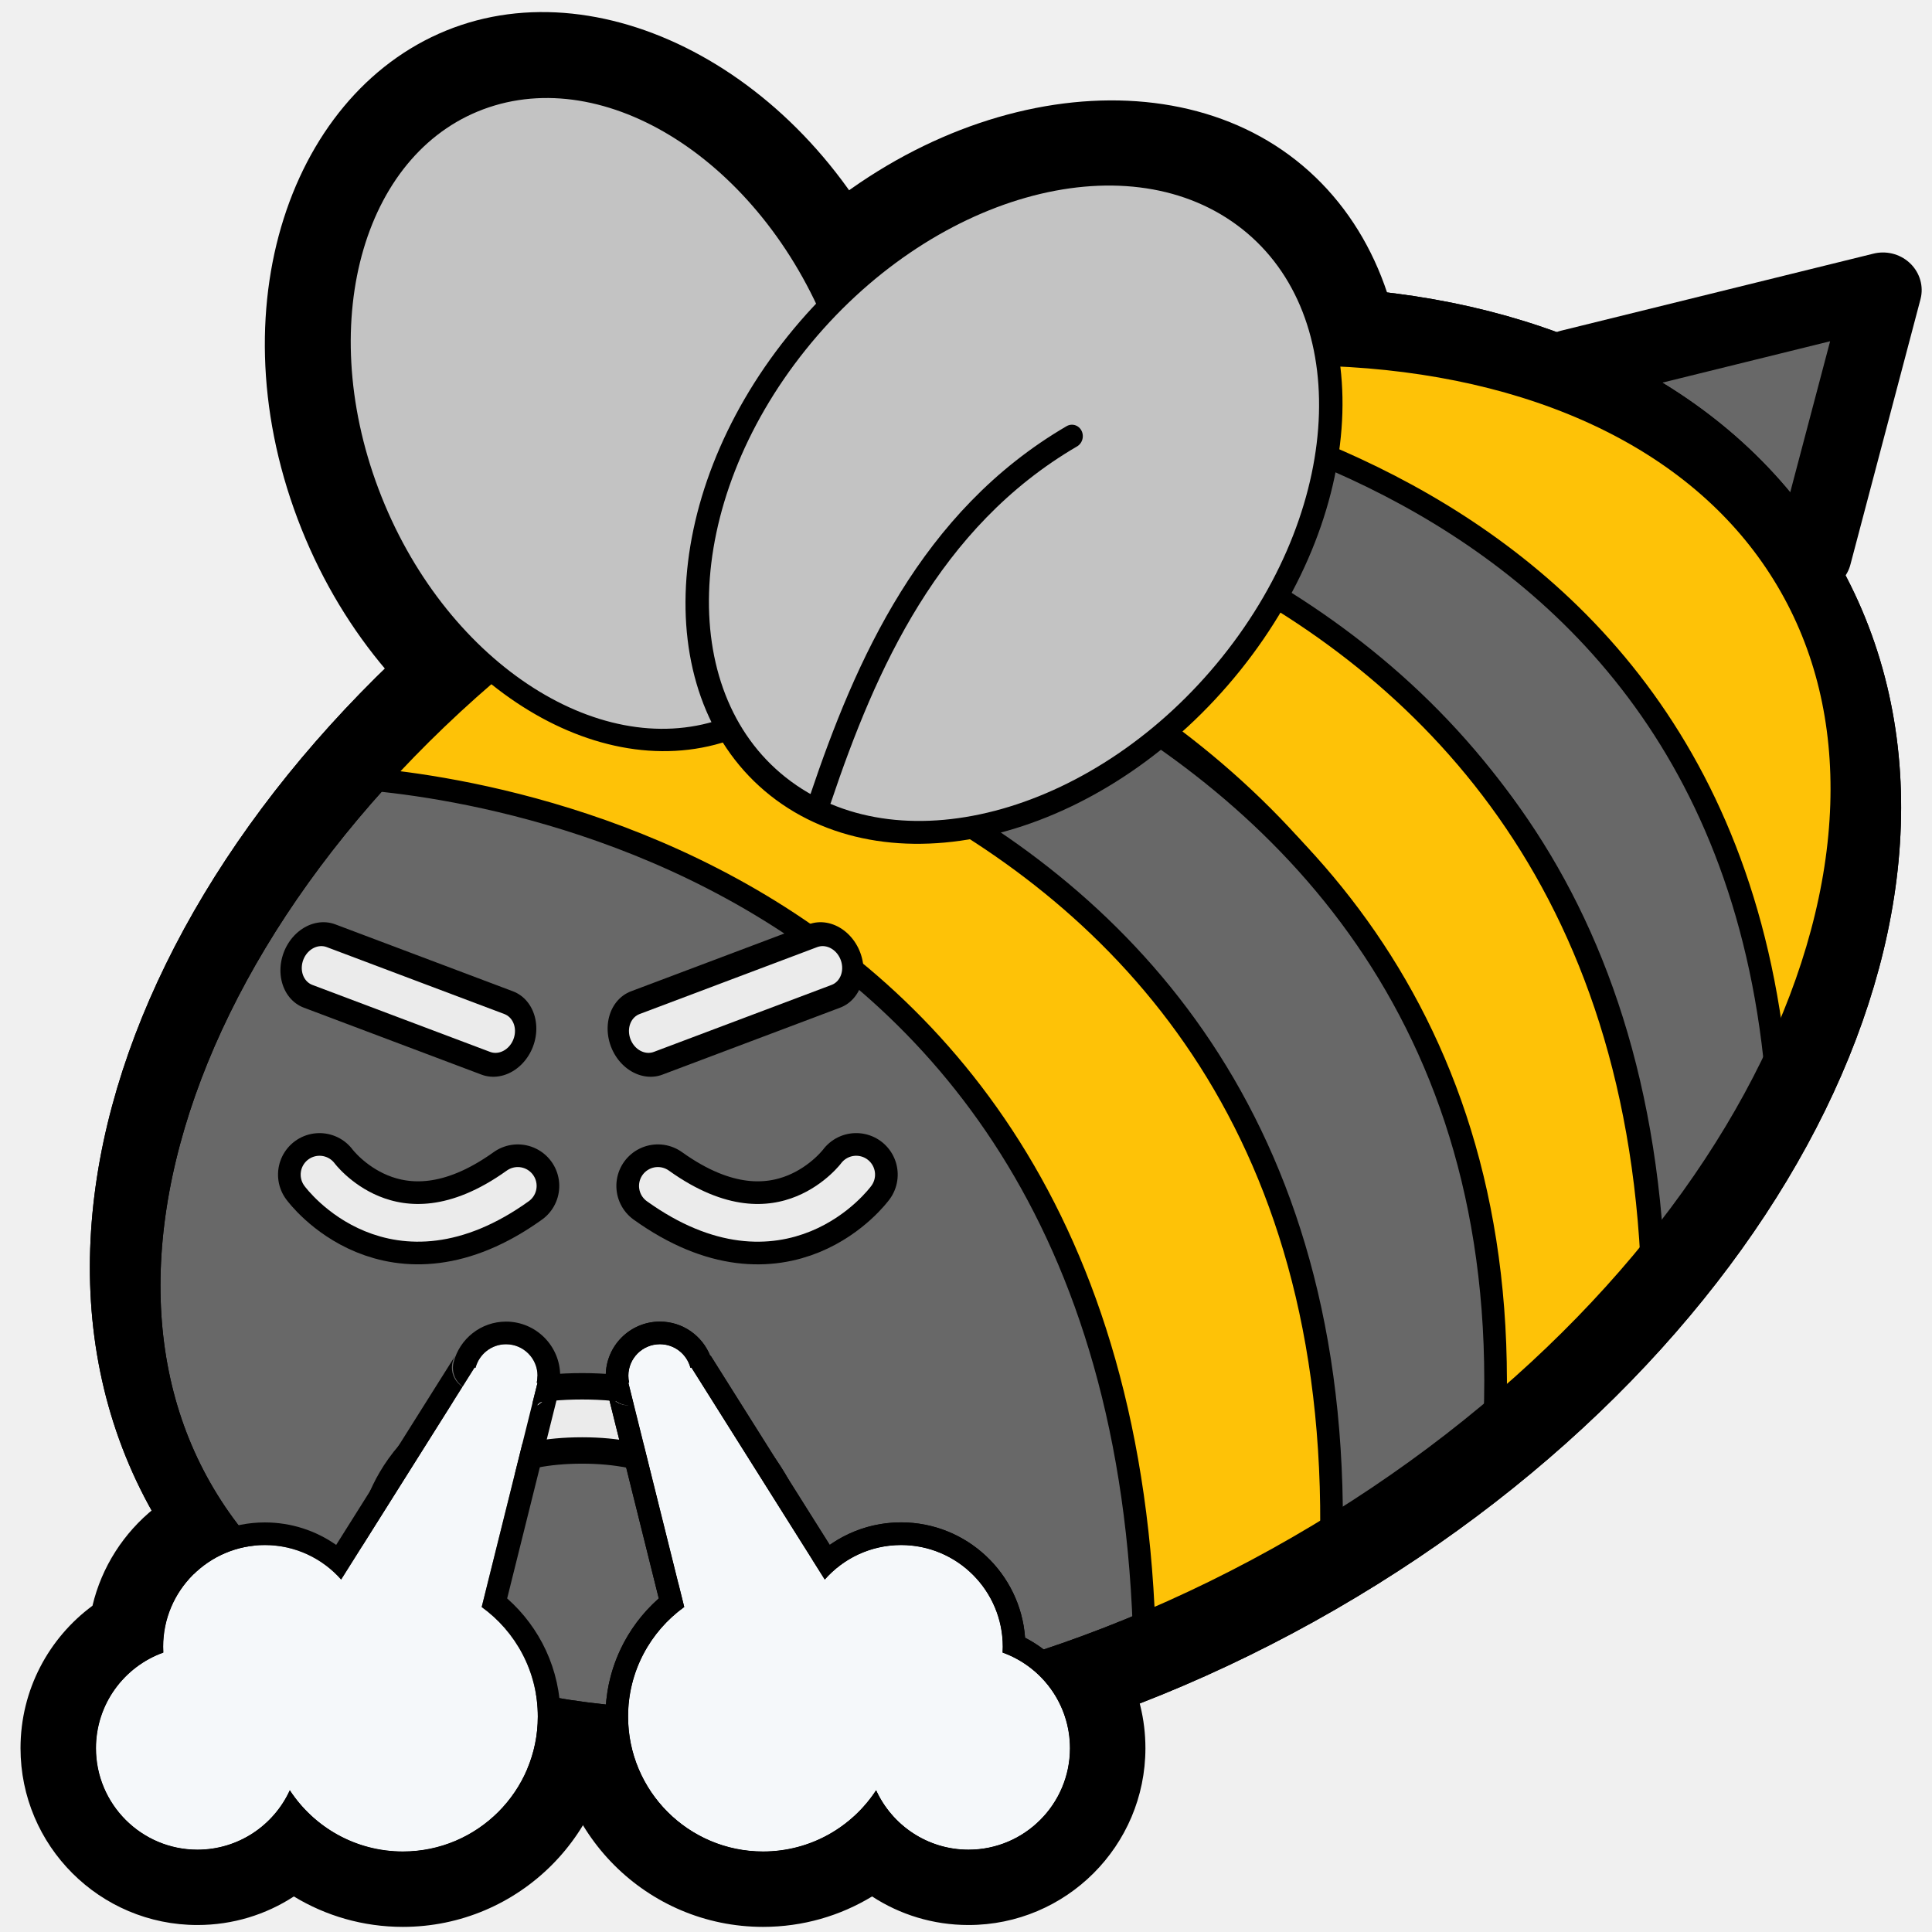
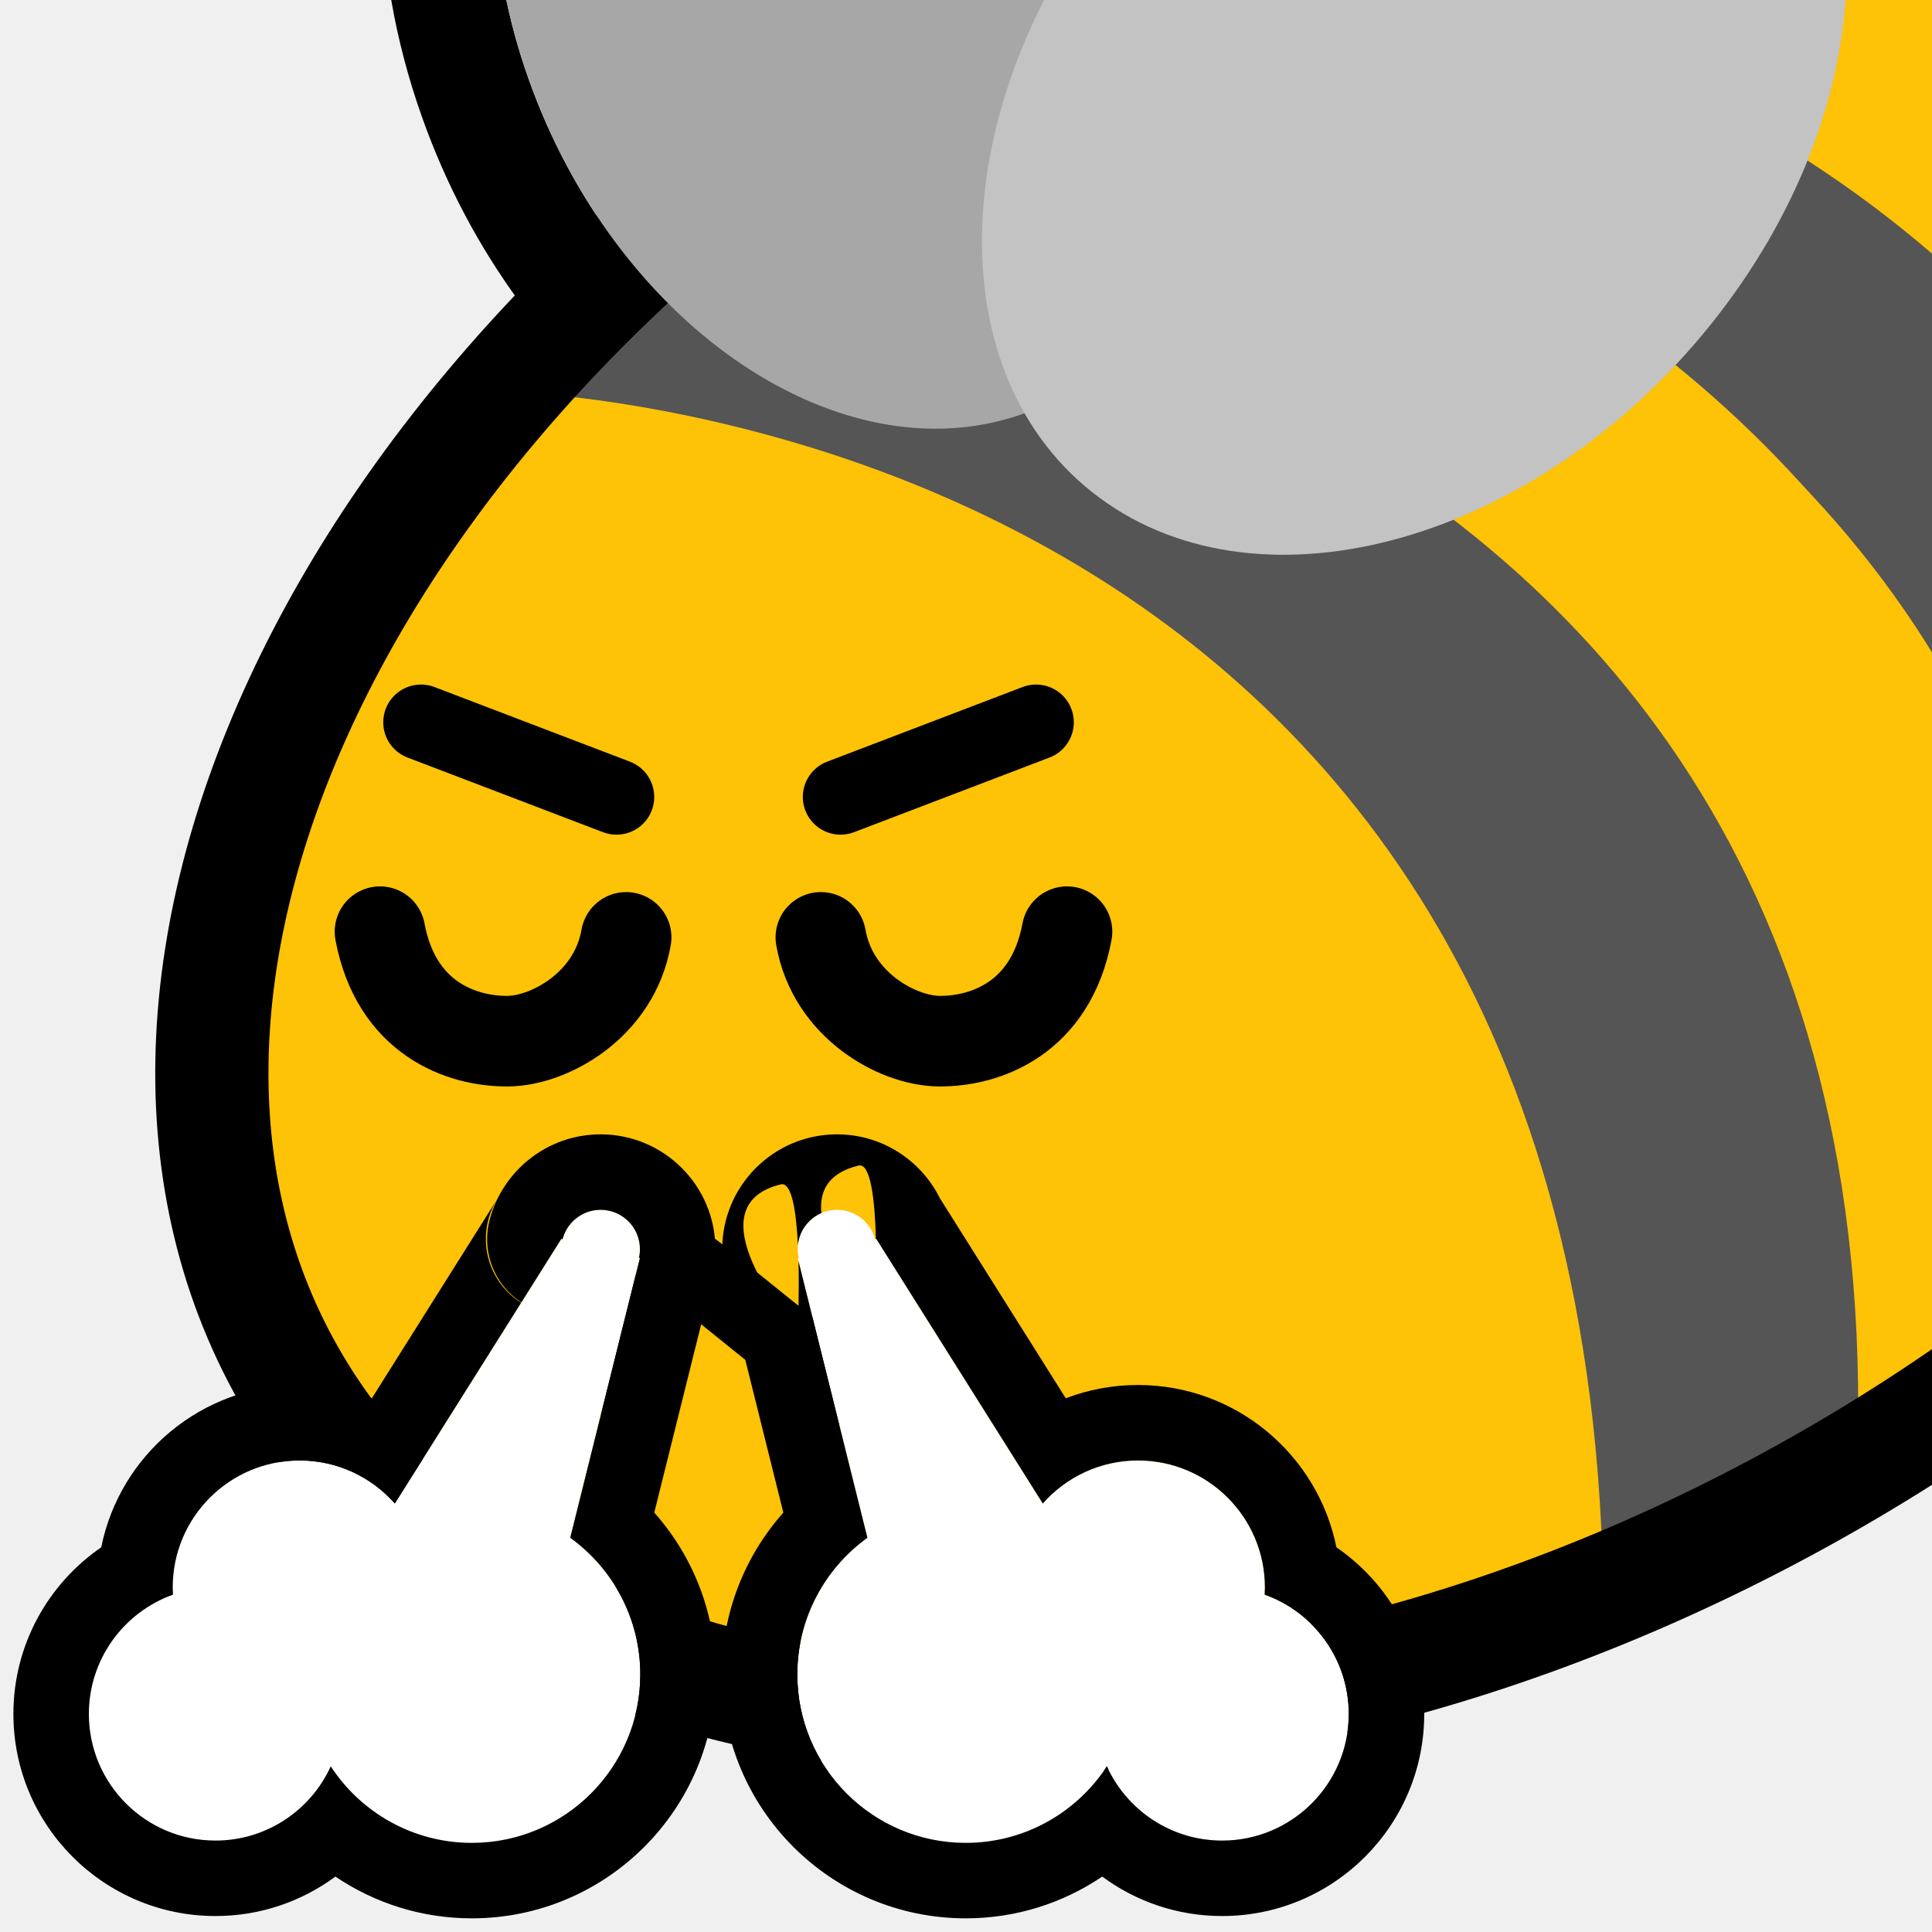
<svg xmlns="http://www.w3.org/2000/svg" width="100%" height="100%" viewBox="0 0 256 256" version="1.1" xml:space="preserve" style="fill-rule:evenodd;clip-rule:evenodd;stroke-linecap:round;stroke-linejoin:round;stroke-miterlimit:1.5;">
-   <g transform="matrix(1,0,0,1,-562,-1405)">
-     <g id="blobbee_hmph" transform="matrix(1,0,0,1,562,1405)">
-       <rect x="0" y="0" width="256" height="256" style="fill:none;" />
-       <g id="Sting" transform="matrix(0.78314,0.139967,-0.135634,0.7589,67.2303,-21.11)">
-         <path d="M189.771,56.854L238.765,34.355L235.05,81.388" style="fill:rgb(104,104,104);stroke:black;stroke-width:12.77px;" />
+   <rect id="blobbee_hmph" x="0" y="0" width="256" height="256" style="fill:none;" />
+   <clipPath id="_clip1">
+     <rect x="0" y="0" width="256" height="256" />
+   </clipPath>
+   <g clip-path="url(#_clip1)">
+     <path id="Wings-outline" d="M129.457,71.439C101.62,74.152 70.004,52.917 56.583,17.332C41.238,-23.356 56.638,-63.617 86.987,-73.764C110.642,-81.673 139.399,-69.767 157.884,-44.535C184.732,-63.181 216.987,-65.526 237.979,-50.045C265.408,-29.818 267.488,16.097 238.398,52.369C209.763,88.073 163.808,97.957 136.809,78.046C134.11,76.056 131.659,73.845 129.457,71.439ZM135.756,54.763C138.246,59.112 141.562,62.914 145.712,65.974C167.403,81.971 203.691,71.669 226.696,42.984C249.701,14.299 250.768,-21.976 229.076,-37.973C209.154,-52.665 176.918,-45.173 153.969,-21.629C141.008,-50.189 114.034,-66.991 91.744,-59.538C68.16,-51.653 58.694,-19.58 70.618,12.039C82.543,43.658 111.372,62.927 134.957,55.041C135.225,54.952 135.491,54.859 135.756,54.763Z" />
+     <path id="Body" d="M127.902,1.921C208.729,-44.745 300.137,-39.183 331.897,14.333C363.657,67.85 323.82,149.185 242.993,195.851C162.165,242.517 70.758,236.955 38.998,183.439C7.237,129.922 47.074,48.587 127.902,1.921Z" style="fill:rgb(254,194,7);" />
+     <g id="Stripes">
+       <path d="M188.793,-16.095C187.039,-14.699 315.054,-20.58 327.076,109.803C391.095,-61.796 189.429,-29.021 188.793,-16.095Z" style="fill:rgb(85,85,85);" />
+       <path d="M327.076,111.159C319.401,-14.647 191.893,-17.614 192.59,-21.35L145.073,-3.751C145.073,-3.751 299.034,-6.142 304.518,142.104L323.15,113.42" style="fill:rgb(254,194,7);" />
+       <path d="M275.897,172.628L304.252,142.104C298.868,-6.332 141.84,-8.914 141.842,-8.859L116.671,5.99C116.437,6.032 279.066,19.108 275.897,172.628Z" style="fill:rgb(85,85,85);" />
+       <path d="M118.8,6.104L91.65,27.286C91.65,27.286 247.73,42.825 246.071,194.336L275.383,174.688C286.256,24.404 117.148,7.374 114.749,9.264" style="fill:rgb(254,194,7);" />
+       <path d="M85.819,30.174L65.463,51.814C65.463,51.814 209.143,53.111 212.42,209.36L246.071,194.336C251.812,38.125 90.484,31.835 85.819,30.174Z" style="fill:rgb(85,85,85);" />
+     </g>
+     <path id="Body-outline" d="M127.902,1.921C208.729,-44.745 300.137,-39.183 331.897,14.333C363.657,67.85 323.82,149.185 242.993,195.851C162.165,242.517 70.758,236.955 38.998,183.439C7.237,129.922 47.074,48.587 127.902,1.921Z" style="fill:none;stroke:black;stroke-width:15px;" />
+     <g id="Wings">
+       <path id="Back-wing" d="M91.744,-59.538C115.328,-67.424 144.157,-48.156 156.082,-16.536C168.007,15.083 158.541,47.156 134.957,55.041C111.372,62.927 82.543,43.658 70.618,12.039C58.694,-19.58 68.16,-51.653 91.744,-59.538Z" style="fill:rgb(167,167,167);" />
+       <path id="Front-wing" d="M229.076,-37.973C250.768,-21.976 249.701,14.299 226.696,42.984C203.691,71.669 167.403,81.971 145.712,65.974C124.02,49.977 125.087,13.702 148.092,-14.983C171.097,-43.668 207.385,-53.97 229.076,-37.973Z" style="fill:rgb(195,195,195);" />
+     </g>
+     <g id="Face">
+       <path id="Mouth" d="M76.481,183.531L92.061,168.373L111.379,183.932" style="fill:none;stroke:black;stroke-width:10px;" />
+       <g id="Eyes">
+         <path id="Right-eye" d="M108.767,124.205C110.335,133.21 118.953,137.91 124.421,137.959C130.572,138.014 139.238,134.948 141.384,123.451" style="fill:none;stroke:black;stroke-width:12px;" />
+         <path id="Right-eye1" d="M82.968,124.205C81.4,133.21 72.782,137.91 67.313,137.959C61.163,138.014 52.496,134.948 50.35,123.451" style="fill:none;stroke:black;stroke-width:12px;" />
      </g>
-       <g id="Left-puff-outline" transform="matrix(1.07538,0,0,1.07538,-605.573,-1664.5)">
-         <path d="M617.24,1706.88C619.456,1702.47 624.018,1699.44 629.283,1699.44C636.719,1699.44 642.755,1705.48 642.755,1712.91C642.755,1713.92 642.643,1714.91 642.431,1715.85L633.495,1723.02C633.47,1723.1 633.456,1723.15 633.456,1723.15L642.48,1716.1L635.024,1746.03C637.352,1749.92 638.69,1754.47 638.69,1759.32C638.69,1773.63 627.073,1785.25 612.765,1785.25C607.849,1785.25 603.25,1783.88 599.332,1781.5C595.914,1783.73 591.832,1785.02 587.451,1785.02C575.421,1785.02 565.653,1775.26 565.653,1763.23C565.653,1756.03 569.143,1749.65 574.519,1745.68C576.798,1736.06 585.449,1728.9 595.759,1728.9C598.176,1728.9 600.503,1729.29 602.677,1730.02L617.24,1706.88C615.437,1709.74 615.333,1713.36 616.97,1716.33C617.744,1717.73 618.849,1718.88 620.158,1719.7L605.55,1742.91C603.253,1740.04 599.72,1738.2 595.759,1738.2C588.845,1738.2 583.231,1743.81 583.231,1750.73C583.231,1750.97 583.238,1751.21 583.252,1751.45C578.417,1753.18 574.952,1757.8 574.952,1763.23C574.952,1770.12 580.553,1775.72 587.451,1775.72C592.506,1775.72 596.864,1772.72 598.832,1768.39C601.801,1772.94 606.934,1775.95 612.765,1775.95C621.941,1775.95 629.391,1768.5 629.391,1759.32C629.391,1754.96 627.704,1750.98 624.947,1748.01L633.456,1713.85L633.356,1713.83C633.422,1713.53 633.456,1713.23 633.456,1712.91C633.456,1710.61 631.586,1708.74 629.283,1708.74C627.343,1708.74 625.711,1710.07 625.244,1711.86L625.11,1711.83L620.181,1719.66C619.314,1719.1 618.536,1718.39 617.888,1717.55C616.127,1715.27 615.52,1712.31 616.245,1709.52C616.485,1708.6 616.82,1707.71 617.24,1706.88Z" />
-       </g>
-       <g id="Right-puff-outline" transform="matrix(-1.07538,0,0,1.07538,760.066,-1664.5)">
-         <path d="M617.24,1706.88C617.24,1706.88 602.677,1730.02 602.677,1730.02C600.503,1729.29 598.176,1728.9 595.759,1728.9C585.449,1728.9 576.798,1736.06 574.519,1745.68C569.143,1749.65 565.653,1756.03 565.653,1763.23C565.653,1775.26 575.421,1785.02 587.451,1785.02C591.832,1785.02 595.914,1783.73 599.332,1781.5C603.25,1783.88 607.849,1785.25 612.765,1785.25C627.073,1785.25 638.69,1773.63 638.69,1759.32C638.69,1754.47 637.352,1749.92 635.024,1746.03L642.48,1716.1C641.447,1720.24 637.726,1723.15 633.456,1723.15L633.455,1723.13C637.768,1723.08 641.489,1720.07 642.431,1715.85C642.643,1714.91 642.755,1713.92 642.755,1712.91C642.755,1705.48 636.719,1699.44 629.283,1699.44C624.018,1699.44 619.456,1702.47 617.24,1706.88ZM633.429,1712.44C633.63,1708.23 634.186,1704.46 635.547,1704.79C646.52,1707.45 634.641,1721.63 633.45,1723.02C633.423,1722.39 633.314,1719.64 633.33,1716.46C633.725,1715.76 634.035,1715.01 634.244,1714.2C634.066,1714.88 633.753,1715.51 633.333,1716.05C633.338,1715.45 633.348,1714.84 633.364,1714.22L624.947,1748.01C627.704,1750.98 629.391,1754.96 629.391,1759.32C629.391,1768.5 621.941,1775.95 612.765,1775.95C606.934,1775.95 601.801,1772.94 598.832,1768.39C596.864,1772.72 592.506,1775.72 587.451,1775.72C580.553,1775.72 574.952,1770.12 574.952,1763.23C574.952,1757.8 578.417,1753.18 583.252,1751.45C583.238,1751.21 583.231,1750.97 583.231,1750.73C583.231,1743.81 588.845,1738.2 595.759,1738.2C599.72,1738.2 603.253,1740.04 605.55,1742.91L625.11,1711.83L625.147,1711.84C625.281,1707.11 625.791,1702.43 627.302,1702.79C631.5,1703.81 632.353,1706.51 631.74,1709.54C632.659,1710.21 633.293,1711.25 633.429,1712.44ZM633.375,1713.83C633.376,1713.79 633.377,1713.76 633.379,1713.72C633.372,1713.76 633.364,1713.79 633.356,1713.83L633.375,1713.83Z" />
-       </g>
-       <g id="Body" transform="matrix(0.994109,-0.573949,0.761422,1.28301,-120.17,92.6047)">
-         <ellipse cx="168.926" cy="110.515" rx="107.942" ry="55.376" style="fill:rgb(104,104,104);stroke:black;stroke-width:7.47px;" />
-       </g>
-       <g id="Wings-outline" transform="matrix(0.959562,0.127262,-0.127262,0.959562,7.56883,-6.44254)">
-         <g transform="matrix(1.17688,-0.575088,0.651434,1.21399,-55.8934,35.953)">
-           <path d="M87.433,14.046C105.289,14.046 121.064,31.835 121.064,54.906C121.064,78.317 104.954,96.336 86.833,96.336C68.977,96.336 53.202,78.546 53.202,55.475C53.202,32.064 69.312,14.046 87.433,14.046ZM87.133,21.55C72.762,21.55 61.095,36.624 61.095,55.191C61.095,73.758 72.762,88.832 87.133,88.832C101.504,88.832 113.171,73.758 113.171,55.191C113.171,36.624 101.504,21.55 87.133,21.55Z" />
-         </g>
-         <g transform="matrix(1.24343,0.685066,-0.776012,1.28263,74.2693,-72.8119)">
-           <path d="M86.838,14.653C104.667,14.653 120.454,32.436 120.454,55.47C120.454,78.17 104.998,95.729 87.428,95.729C69.599,95.729 53.812,77.946 53.812,54.911C53.812,32.211 69.268,14.653 86.838,14.653ZM87.133,21.55C72.762,21.55 61.095,36.624 61.095,55.191C61.095,73.758 72.762,88.832 87.133,88.832C101.504,88.832 113.171,73.758 113.171,55.191C113.171,36.624 101.504,21.55 87.133,21.55Z" />
-         </g>
-       </g>
-       <g id="Stripes" transform="matrix(1,0,0,1,4.4273,10.012)">
-         <g transform="matrix(1,-7.43708e-18,-7.43708e-18,1,92.3462,-63.8411)">
-           <path d="M37.588,107.021C36.302,108.044 130.102,103.736 138.911,199.269C185.818,73.536 38.054,97.55 37.588,107.021Z" style="fill:rgb(254,194,7);stroke:black;stroke-width:3px;" />
-         </g>
-         <g transform="matrix(1,-7.43708e-18,-7.43708e-18,1,73.4912,-52.6421)">
-           <path d="M157.766,189.064C152.141,96.884 58.714,94.709 59.225,91.972L24.408,104.867C24.408,104.867 137.219,103.115 141.236,211.738L154.889,190.72" style="fill:rgb(104,104,104);stroke:black;stroke-width:3px;" />
-         </g>
-         <g transform="matrix(1,-7.43708e-18,-7.43708e-18,1,55.5726,-39.8214)">
-           <path d="M138.184,221.282L158.96,198.917C155.015,90.156 39.958,88.264 39.959,88.304L21.516,99.184C21.345,99.215 140.506,108.796 138.184,221.282Z" style="fill:rgb(254,194,7);stroke:black;stroke-width:3px;" />
-         </g>
-         <g transform="matrix(1,-7.43708e-18,-7.43708e-18,1,25.9786,-19.0024)">
-           <path d="M52.67,78.448L32.777,93.969C32.777,93.969 147.14,105.355 145.924,216.369L167.401,201.973C175.368,91.857 51.46,79.379 49.702,80.764" style="fill:rgb(104,104,104);stroke:black;stroke-width:3px;" />
-         </g>
-         <g transform="matrix(1,-7.43708e-18,-7.43708e-18,1,-0.424026,-0.546032)">
-           <path d="M54.907,77.629L39.992,93.485C39.992,93.485 145.269,94.435 147.67,208.921L172.327,197.913C176.533,83.454 58.325,78.845 54.907,77.629Z" style="fill:rgb(254,194,7);stroke:black;stroke-width:3px;" />
-         </g>
-       </g>
-       <g id="Body-outline" transform="matrix(0.994109,-0.573949,0.761422,1.28301,-120.17,92.6047)">
-         <ellipse cx="168.926" cy="110.515" rx="107.942" ry="55.376" style="fill:none;stroke:black;stroke-width:7.47px;" />
-       </g>
-       <g id="Wings" transform="matrix(0.959562,0.127262,-0.127262,0.959562,7.56883,-6.44254)">
-         <g id="Back-wing" transform="matrix(1.17688,-0.575088,0.651434,1.21399,-55.8934,35.953)">
-           <ellipse cx="87.133" cy="55.191" rx="26.038" ry="33.641" style="fill:rgb(195,195,195);stroke:black;stroke-width:2.26px;" />
-         </g>
-         <g id="Front-wing" transform="matrix(0.946806,0,0,0.999012,5.86837,0.313874)">
-           <g id="Front-wing-main" transform="matrix(1.31328,0.685743,-0.81961,1.2839,72.2439,-73.1981)">
-             <ellipse cx="87.133" cy="55.191" rx="26.038" ry="33.641" style="fill:rgb(195,195,195);stroke:black;stroke-width:2.17px;" />
-           </g>
-           <path id="Front-wing-line" d="M119.334,101.013C123.249,82.03 129.669,61.104 148.451,47.276" style="fill:none;stroke:black;stroke-width:3.18px;" />
-         </g>
-       </g>
-       <g id="Face" transform="matrix(1,0,0,1,-3.8947,1.36785)">
-         <g id="Mouth" transform="matrix(1.84057,0,0,1.84057,-647.785,-1439.27)">
-           <path d="M383.199,891.402C383.199,891.402 384.509,883.338 395.974,883.338C407.439,883.338 408.8,891.53 408.8,891.53" style="fill:none;stroke:black;stroke-width:6.52px;stroke-miterlimit:2;" />
-           <path d="M383.199,891.402C383.199,891.402 384.509,883.338 395.974,883.338C407.439,883.338 408.8,891.53 408.8,891.53" style="fill:none;stroke:rgb(235,235,235);stroke-width:2.72px;" />
-         </g>
-         <g id="Eyes" transform="matrix(1,0,0,1,0,-4.50037)">
-           <g id="Right-eye" transform="matrix(-0.820337,-0.174022,-0.174022,0.820337,244.572,121.344)">
-             <path d="M139.15,75.147C139.15,75.147 147.255,93.107 169.433,83.396" style="fill:none;stroke:black;stroke-width:13.12px;stroke-miterlimit:2;" />
-             <path d="M139.15,75.147C139.15,75.147 147.255,93.107 169.433,83.396" style="fill:none;stroke:rgb(235,235,235);stroke-width:5.96px;" />
-           </g>
-           <g id="Left-eye" transform="matrix(0.820057,-0.173962,0.173962,0.820057,-80.9507,121.357)">
-             <path d="M139.15,75.147C139.15,75.147 147.255,93.107 169.433,83.396" style="fill:none;stroke:black;stroke-width:13.12px;stroke-miterlimit:2;" />
-             <path d="M139.15,75.147C139.15,75.147 147.255,93.107 169.433,83.396" style="fill:none;stroke:rgb(235,235,235);stroke-width:5.96px;" />
-           </g>
-         </g>
-         <g id="Right-eye1" transform="matrix(-0.804184,-0.303061,-0.352645,0.935757,436.439,-679.053)">
-           <path d="M64.993,891.53L94.272,891.53" style="fill:none;stroke:black;stroke-width:11.8px;stroke-miterlimit:2;" />
-           <path d="M64.993,891.53L94.272,891.53" style="fill:none;stroke:rgb(235,235,235);stroke-width:5.36px;" />
-         </g>
-         <g id="Right-eye2" transform="matrix(0.804184,-0.303061,0.352645,0.935757,-277.072,-679.053)">
-           <path d="M64.993,891.53L94.272,891.53" style="fill:none;stroke:black;stroke-width:11.8px;stroke-miterlimit:2;" />
-           <path d="M64.993,891.53L94.272,891.53" style="fill:none;stroke:rgb(235,235,235);stroke-width:5.36px;" />
-         </g>
-       </g>
-       <g transform="matrix(1,0,0,1,-562.231,-1530.62)">
-         <g id="Left-puff">
-           <path d="M626.057,1743.56C630.561,1746.81 633.495,1752.1 633.495,1758.07C633.495,1767.94 625.483,1775.95 615.615,1775.95C609.345,1775.95 603.825,1772.72 600.632,1767.83C598.516,1772.47 593.829,1775.71 588.393,1775.71C580.975,1775.71 574.952,1769.68 574.952,1762.27C574.952,1756.43 578.678,1751.46 583.878,1749.6C583.863,1749.35 583.855,1749.09 583.855,1748.82C583.855,1741.39 589.892,1735.35 597.327,1735.35C601.351,1735.35 604.964,1737.12 607.434,1739.92L625.11,1711.83L625.244,1711.86C625.711,1710.07 627.343,1708.74 629.283,1708.74C631.586,1708.74 633.456,1710.61 633.456,1712.91C633.456,1713.23 633.422,1713.53 633.356,1713.83L633.456,1713.85L626.057,1743.56Z" style="fill:rgb(245,248,250);" />
-           <path d="M623.537,1714.33C623.287,1714.16 623.062,1713.94 622.871,1713.7C622.303,1712.96 622.107,1712.01 622.341,1711.11C623.143,1708.02 625.949,1705.74 629.283,1705.74C633.242,1705.74 636.456,1708.96 636.456,1712.91C636.456,1713.45 636.397,1713.98 636.284,1714.48L633.492,1716.72C633.469,1716.8 633.456,1716.85 633.456,1716.85L636.367,1714.58L629.432,1742.42C633.763,1746.25 636.495,1751.84 636.495,1758.07C636.495,1769.6 627.139,1778.95 615.615,1778.95C609.89,1778.95 604.699,1776.64 600.925,1772.9C597.909,1776.45 593.412,1778.71 588.393,1778.71C579.319,1778.71 571.952,1771.34 571.952,1762.27C571.952,1755.89 575.588,1750.36 580.898,1747.63C581.51,1739.1 588.637,1732.35 597.327,1732.35C600.841,1732.35 604.1,1733.45 606.776,1735.33L622.571,1710.23C621.989,1711.16 621.956,1712.33 622.484,1713.28C622.734,1713.73 623.09,1714.1 623.512,1714.37L607.434,1739.92C604.964,1737.12 601.351,1735.35 597.327,1735.35C589.892,1735.35 583.855,1741.39 583.855,1748.82C583.855,1749.09 583.863,1749.35 583.878,1749.6C578.678,1751.46 574.952,1756.43 574.952,1762.27C574.952,1769.68 580.975,1775.71 588.393,1775.71C593.829,1775.71 598.516,1772.47 600.632,1767.83C603.825,1772.72 609.345,1775.95 615.615,1775.95C625.483,1775.95 633.495,1767.94 633.495,1758.07C633.495,1752.1 630.561,1746.81 626.057,1743.56L633.456,1713.85L633.356,1713.83C633.422,1713.53 633.456,1713.23 633.456,1712.91C633.456,1710.61 631.586,1708.74 629.283,1708.74C627.343,1708.74 625.711,1710.07 625.244,1711.86L625.11,1711.83L623.537,1714.33Z" />
-         </g>
-       </g>
-       <g id="right-puff" transform="matrix(-1.19659,0,0,1.19659,239.783,-11.753)">
-         <g transform="matrix(1,0,0,1,-562.231,-1530.62)">
-           <path d="M692.948,1693.55L693.032,1693.57L685.175,1725.11L669.27,1718.56L686.057,1691.88L686.169,1691.91C686.559,1690.41 687.923,1689.3 689.544,1689.3C691.469,1689.3 693.032,1690.86 693.032,1692.79C693.032,1693.05 693.003,1693.3 692.948,1693.55Z" style="fill:rgb(245,248,250);" />
-           <path d="M683.964,1690.6L683.935,1690.55L667.148,1717.22C666.754,1717.85 666.657,1718.61 666.882,1719.32C667.107,1720.02 667.631,1720.59 668.315,1720.87L684.22,1727.43C684.894,1727.71 685.655,1727.68 686.306,1727.35C686.956,1727.02 687.432,1726.42 687.608,1725.72L695.465,1694.17C695.186,1695.29 694.183,1696.08 693.032,1696.08L693.034,1696.05C694.172,1696.02 695.145,1695.21 695.395,1694.1C695.489,1693.67 695.539,1693.24 695.539,1692.79C695.539,1689.48 692.853,1686.79 689.544,1686.79C687.009,1686.79 684.839,1688.37 683.964,1690.6ZM692.948,1693.55L693.032,1693.57L685.175,1725.11L669.27,1718.56L686.057,1691.88L686.169,1691.91C686.559,1690.41 687.923,1689.3 689.544,1689.3C691.469,1689.3 693.032,1690.86 693.032,1692.79C693.032,1693.05 693.003,1693.3 692.948,1693.55Z" />
-         </g>
-         <g transform="matrix(1.07538,0,0,1.07538,-610.789,-1662.2)">
-           <path d="M664.096,1739.15C662.451,1742.76 658.809,1745.28 654.585,1745.28C648.82,1745.28 644.14,1740.6 644.14,1734.83C644.14,1730.3 647.035,1726.43 651.076,1724.99C651.064,1724.79 651.059,1724.59 651.059,1724.38C651.059,1718.61 655.75,1713.92 661.528,1713.92C665.236,1713.92 668.496,1715.85 670.357,1718.76C672.013,1718.06 673.832,1717.68 675.74,1717.68C683.409,1717.68 689.635,1723.9 689.635,1731.57C689.635,1739.24 683.409,1745.47 675.74,1745.47C670.867,1745.47 666.577,1742.95 664.096,1739.15Z" style="fill:rgb(225,232,237);" />
-           <path d="M648.76,1723.46C644.634,1725.58 641.808,1729.88 641.808,1734.83C641.808,1741.88 647.533,1747.61 654.585,1747.61C658.485,1747.61 661.98,1745.86 664.324,1743.1C667.256,1746 671.29,1747.8 675.74,1747.8C684.695,1747.8 691.966,1740.53 691.966,1731.57C691.966,1722.62 684.695,1715.35 675.74,1715.35C674.161,1715.35 672.634,1715.57 671.191,1715.99C668.844,1713.29 665.384,1711.58 661.528,1711.58C654.775,1711.58 649.236,1716.83 648.76,1723.46ZM664.096,1739.15C662.451,1742.76 658.809,1745.28 654.585,1745.28C648.82,1745.28 644.14,1740.6 644.14,1734.83C644.14,1730.3 647.035,1726.43 651.076,1724.99C651.064,1724.79 651.059,1724.59 651.059,1724.38C651.059,1718.61 655.75,1713.92 661.528,1713.92C665.236,1713.92 668.496,1715.85 670.357,1718.76C672.013,1718.06 673.832,1717.68 675.74,1717.68C683.409,1717.68 689.635,1723.9 689.635,1731.57C689.635,1739.24 683.409,1745.47 675.74,1745.47C670.867,1745.47 666.577,1742.95 664.096,1739.15Z" />
-         </g>
-       </g>
-       <g transform="matrix(1,0,0,1,-562.231,-1530.62)">
-         <g id="right-puff1">
-           <path d="M652.897,1743.56L645.498,1713.85L645.598,1713.83C645.532,1713.53 645.498,1713.23 645.498,1712.91C645.498,1710.61 647.368,1708.74 649.671,1708.74C651.611,1708.74 653.243,1710.07 653.71,1711.86L653.844,1711.83L671.52,1739.92C673.99,1737.12 677.603,1735.35 681.627,1735.35C689.062,1735.35 695.099,1741.39 695.099,1748.82C695.099,1749.09 695.091,1749.35 695.076,1749.6C700.276,1751.46 704.002,1756.43 704.002,1762.27C704.002,1769.68 697.979,1775.71 690.561,1775.71C685.125,1775.71 680.438,1772.47 678.322,1767.83C675.13,1772.72 669.609,1775.95 663.339,1775.95C653.471,1775.95 645.459,1767.94 645.459,1758.07C645.459,1752.1 648.393,1746.81 652.897,1743.56Z" style="fill:rgb(245,248,250);" />
-           <path d="M645.498,1716.85L645.495,1716.83C644.134,1716.78 642.969,1715.82 642.67,1714.48C642.558,1713.98 642.498,1713.45 642.498,1712.91C642.498,1708.96 645.712,1705.74 649.671,1705.74C652.705,1705.74 655.301,1707.63 656.349,1710.3L656.383,1710.23C656.383,1710.23 672.178,1735.33 672.178,1735.33C674.854,1733.45 678.113,1732.35 681.627,1732.35C690.317,1732.35 697.444,1739.1 698.056,1747.63C703.366,1750.36 707.002,1755.89 707.002,1762.27C707.002,1771.34 699.635,1778.71 690.561,1778.71C685.542,1778.71 681.045,1776.45 678.029,1772.9C674.255,1776.64 669.064,1778.95 663.339,1778.95C651.815,1778.95 642.459,1769.6 642.459,1758.07C642.459,1751.84 645.191,1746.25 649.522,1742.42L642.587,1714.58C642.92,1715.91 644.12,1716.85 645.498,1716.85ZM652.897,1743.56C648.393,1746.81 645.459,1752.1 645.459,1758.07C645.459,1767.94 653.471,1775.95 663.339,1775.95C669.609,1775.95 675.13,1772.72 678.322,1767.83C680.438,1772.47 685.125,1775.71 690.561,1775.71C697.979,1775.71 704.002,1769.68 704.002,1762.27C704.002,1756.43 700.276,1751.46 695.076,1749.6C695.091,1749.35 695.099,1749.09 695.099,1748.82C695.099,1741.39 689.062,1735.35 681.627,1735.35C677.603,1735.35 673.99,1737.12 671.52,1739.92L653.844,1711.83L653.71,1711.86C653.243,1710.07 651.611,1708.74 649.671,1708.74C647.368,1708.74 645.498,1710.61 645.498,1712.91C645.498,1713.23 645.532,1713.53 645.598,1713.83L645.498,1713.85L652.897,1743.56Z" />
-         </g>
+       <g id="Eyebrows">
+         <path id="Right-eyebrow" d="M137.284,95.706L111.379,105.598" style="fill:none;stroke:black;stroke-width:10px;" />
+         <path id="Left-eyebrow" d="M55.783,95.706L81.688,105.598" style="fill:none;stroke:black;stroke-width:10px;" />
      </g>
    </g>
+     <path id="Right-puff" d="M114.934,203.762L105.699,166.684L105.824,166.653C105.742,166.287 105.699,165.906 105.699,165.515C105.699,162.64 108.032,160.307 110.907,160.307C113.328,160.307 115.366,161.962 115.948,164.202L116.115,164.161L138.177,199.22C141.259,195.725 145.77,193.519 150.791,193.519C160.071,193.519 167.606,201.053 167.606,210.333C167.606,210.659 167.596,210.983 167.578,211.305C174.068,213.622 178.718,219.827 178.718,227.109C178.718,236.368 171.201,243.885 161.942,243.885C155.157,243.885 149.308,239.849 146.666,234.049C142.682,240.152 135.792,244.19 127.966,244.19C115.65,244.19 105.65,234.19 105.65,221.874C105.65,214.42 109.312,207.815 114.934,203.762Z" style="fill:white;" />
+     <path d="M105.699,176.684C105.699,176.684 105.699,176.673 105.7,176.653C101.07,176.596 97.076,173.363 96.064,168.833C95.826,167.765 95.699,166.655 95.699,165.515C95.699,157.121 102.513,150.307 110.907,150.307C116.908,150.307 122.1,153.791 124.574,158.845L124.579,158.835C124.579,158.835 141.22,185.279 141.22,185.279C144.193,184.142 147.42,183.519 150.791,183.519C163.774,183.519 174.614,192.765 177.08,205.027C184.106,209.854 188.718,217.947 188.718,227.109C188.718,241.887 176.72,253.885 161.942,253.885C155.994,253.885 150.495,251.942 146.05,248.656C140.888,252.149 134.663,254.19 127.966,254.19C110.13,254.19 95.65,239.709 95.65,221.874C95.65,213.647 98.729,206.134 103.798,200.427L95.995,169.101C97.105,173.557 101.107,176.684 105.699,176.684ZM105.728,164.96C105.507,160.516 104.91,156.586 103.467,156.935C91.715,159.781 104.339,174.925 105.706,176.518C105.745,175.641 105.913,171.419 105.807,167.117L114.934,203.762C109.312,207.815 105.65,214.42 105.65,221.874C105.65,234.19 115.65,244.19 127.966,244.19C135.792,244.19 142.682,240.152 146.666,234.049C149.308,239.849 155.157,243.885 161.942,243.885C171.201,243.885 178.718,236.368 178.718,227.109C178.718,219.827 174.068,213.622 167.578,211.305C167.596,210.983 167.606,210.659 167.606,210.333C167.606,201.053 160.071,193.519 150.791,193.519C145.77,193.519 141.259,195.725 138.177,199.22L116.115,164.161L116.064,164.174C115.925,159.087 115.383,154.05 113.757,154.443C109.695,155.427 108.545,157.88 108.837,160.735C107.153,161.466 105.929,163.062 105.728,164.96ZM105.794,166.661C105.793,166.602 105.791,166.543 105.789,166.485C105.8,166.541 105.811,166.598 105.824,166.653L105.794,166.661Z" />
+     <path id="Left-puff" d="M75.558,203.762L84.794,166.684L84.669,166.653C84.751,166.287 84.794,165.906 84.794,165.515C84.794,162.64 82.46,160.307 79.585,160.307C77.164,160.307 75.127,161.962 74.544,164.202L74.377,164.161L52.315,199.22C49.233,195.725 44.723,193.519 39.701,193.519C30.421,193.519 22.887,201.053 22.887,210.333C22.887,210.659 22.896,210.983 22.915,211.305C16.425,213.622 11.775,219.827 11.775,227.109C11.775,236.368 19.292,243.885 28.551,243.885C35.335,243.885 41.184,239.849 43.826,234.049C47.81,240.152 54.701,244.19 62.527,244.19C74.843,244.19 84.842,234.19 84.842,221.874C84.842,214.42 81.18,207.815 75.558,203.762Z" style="fill:white;" />
+     <path d="M69.081,172.578C68.155,171.974 67.326,171.214 66.633,170.319C64.739,167.869 64.087,164.681 64.866,161.685C66.568,155.144 72.515,150.307 79.585,150.307C87.979,150.307 94.794,157.121 94.794,165.515C94.794,166.655 94.667,167.765 94.428,168.833L84.842,176.515C84.811,176.625 84.794,176.684 84.794,176.684L94.497,169.101L86.694,200.427C91.764,206.134 94.842,213.647 94.842,221.874C94.842,239.709 80.362,254.19 62.527,254.19C55.83,254.19 49.605,252.149 44.443,248.656C39.997,251.942 34.499,253.885 28.551,253.885C13.773,253.885 1.775,241.887 1.775,227.109C1.775,217.947 6.386,209.854 13.413,205.027C15.878,192.765 26.718,183.519 39.701,183.519C43.072,183.519 46.299,184.142 49.273,185.279L65.914,158.835C63.974,161.917 63.863,165.809 65.623,168.996C66.456,170.503 67.644,171.74 69.051,172.625L52.315,199.22C49.233,195.725 44.723,193.519 39.701,193.519C30.421,193.519 22.887,201.053 22.887,210.333C22.887,210.659 22.896,210.983 22.915,211.305C16.425,213.622 11.775,219.827 11.775,227.109C11.775,236.368 19.292,243.885 28.551,243.885C35.335,243.885 41.184,239.849 43.826,234.049C47.81,240.152 54.701,244.19 62.527,244.19C74.843,244.19 84.842,234.19 84.842,221.874C84.842,214.42 81.18,207.815 75.558,203.762L84.794,166.684L84.669,166.653C84.751,166.287 84.794,165.906 84.794,165.515C84.794,162.64 82.46,160.307 79.585,160.307C77.164,160.307 75.127,161.962 74.544,164.202L74.377,164.161L69.081,172.578Z" />
  </g>
</svg>
